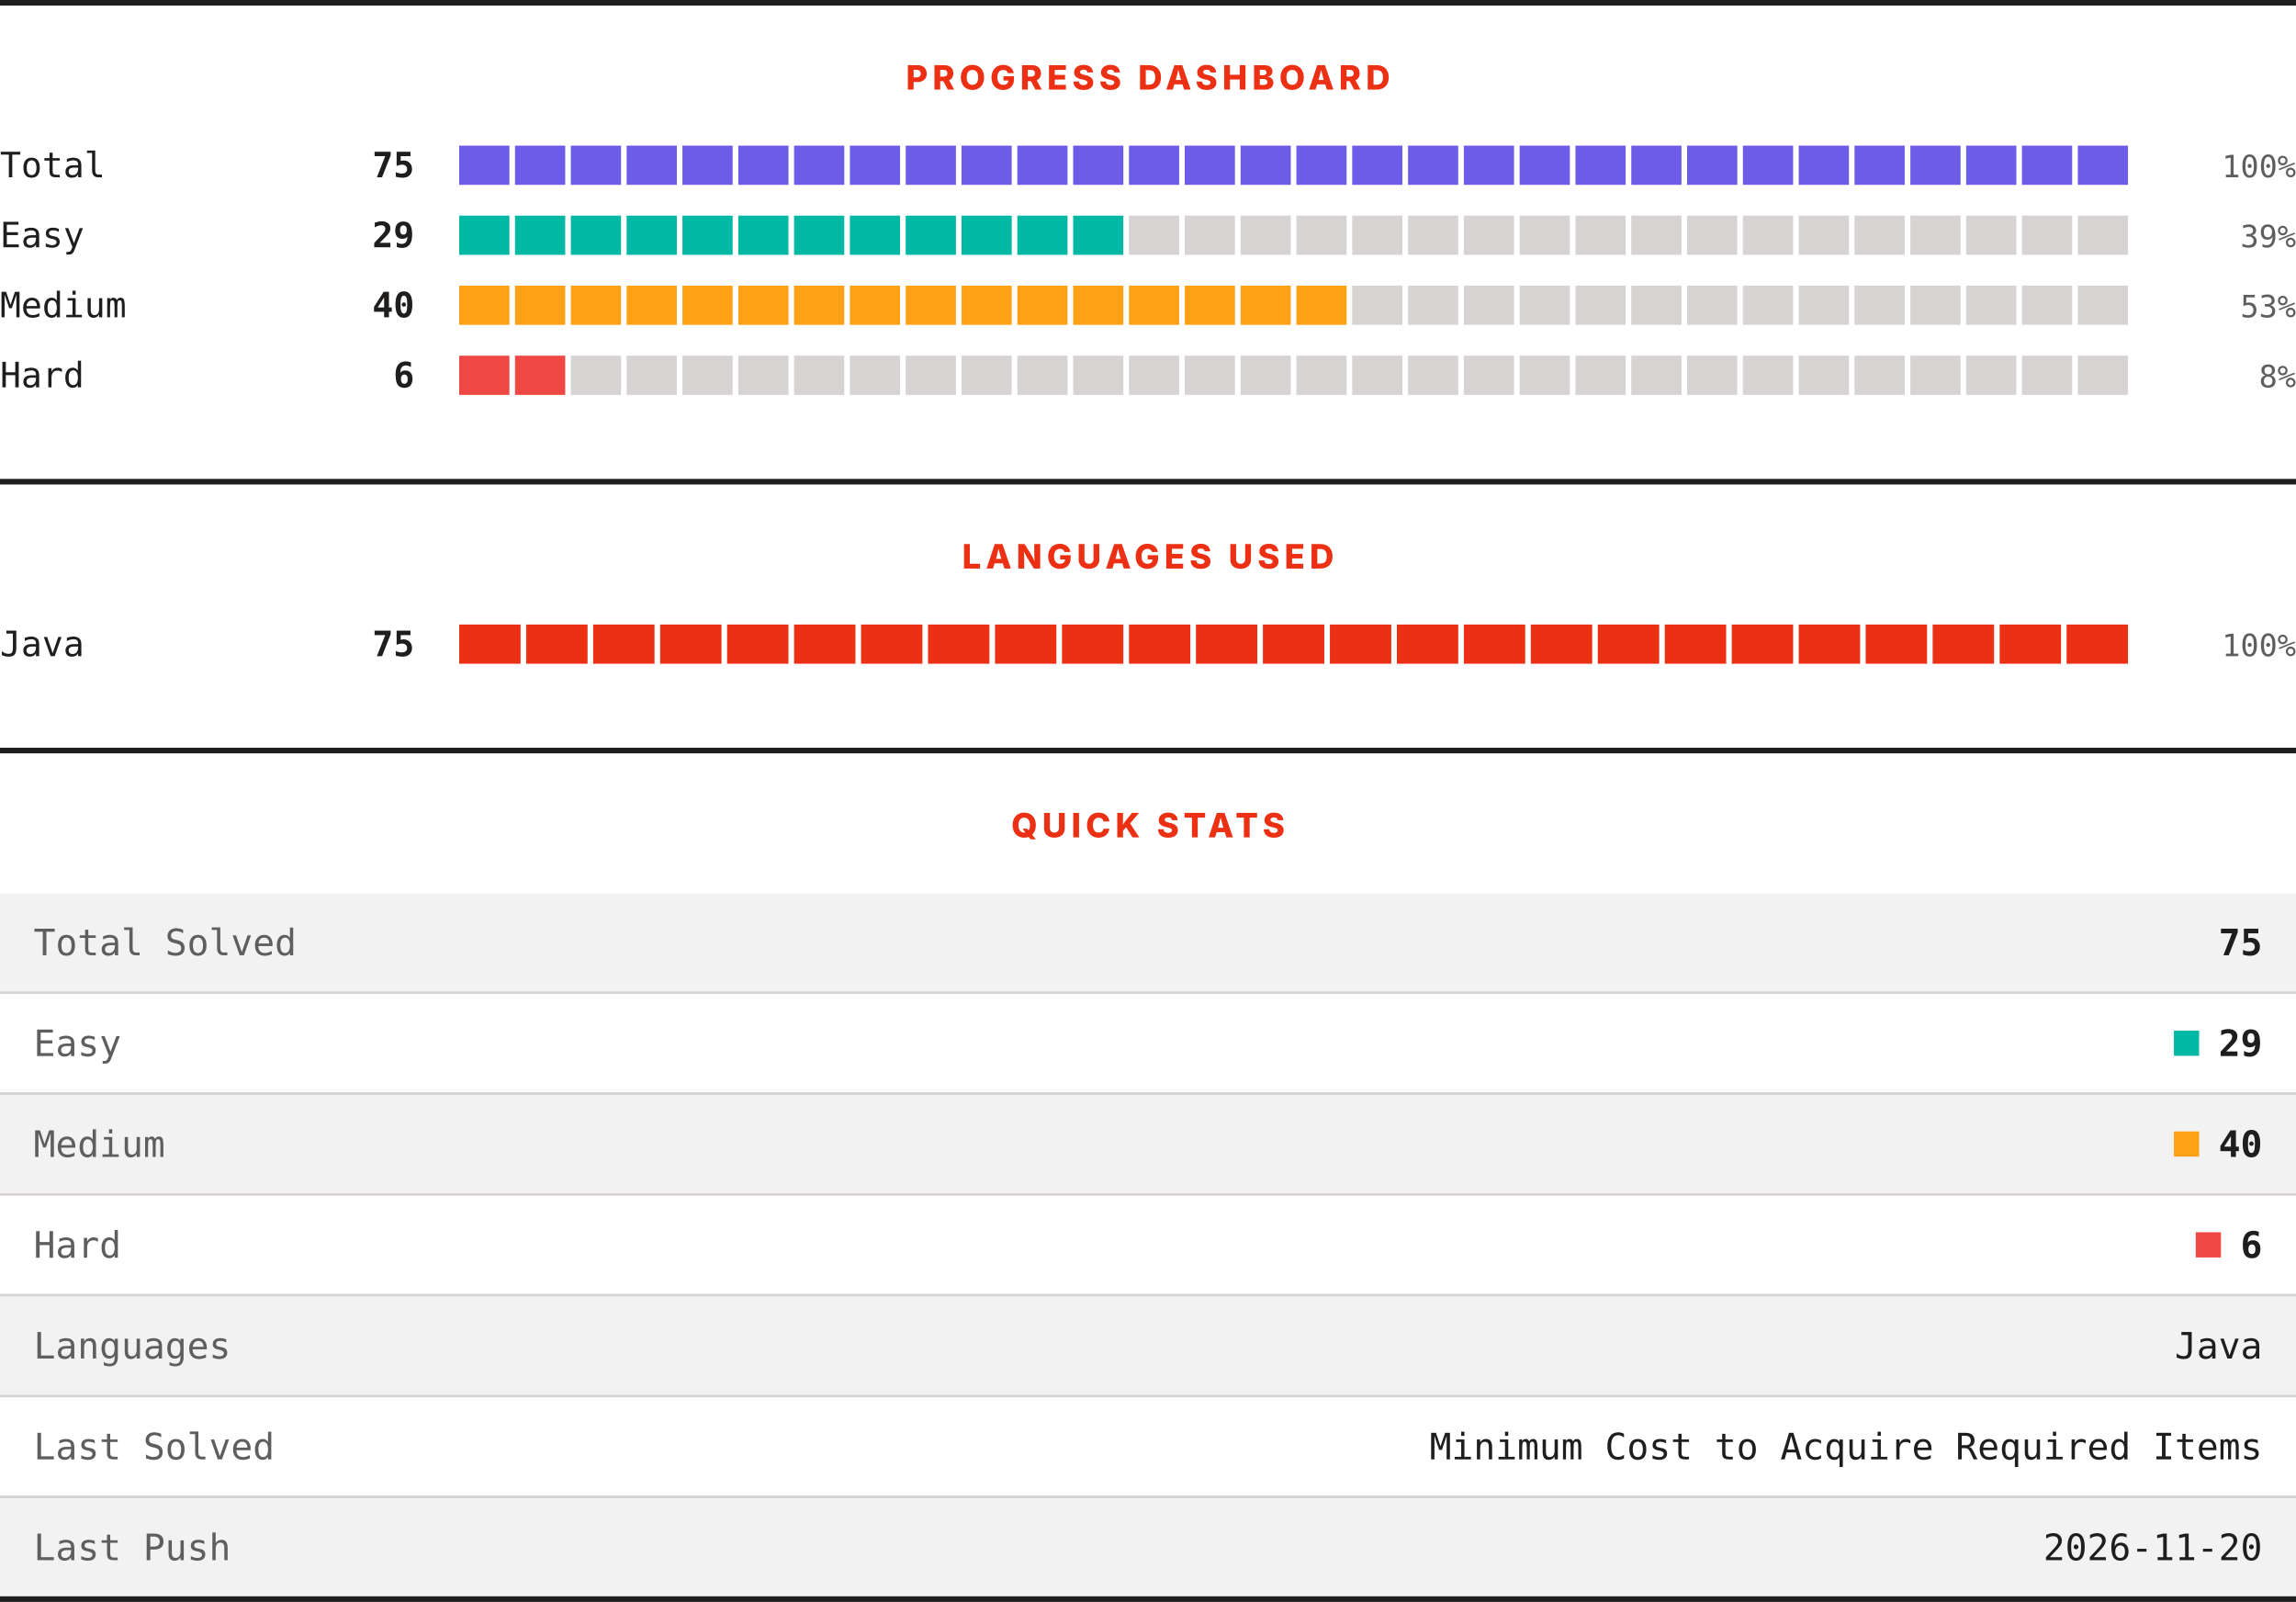
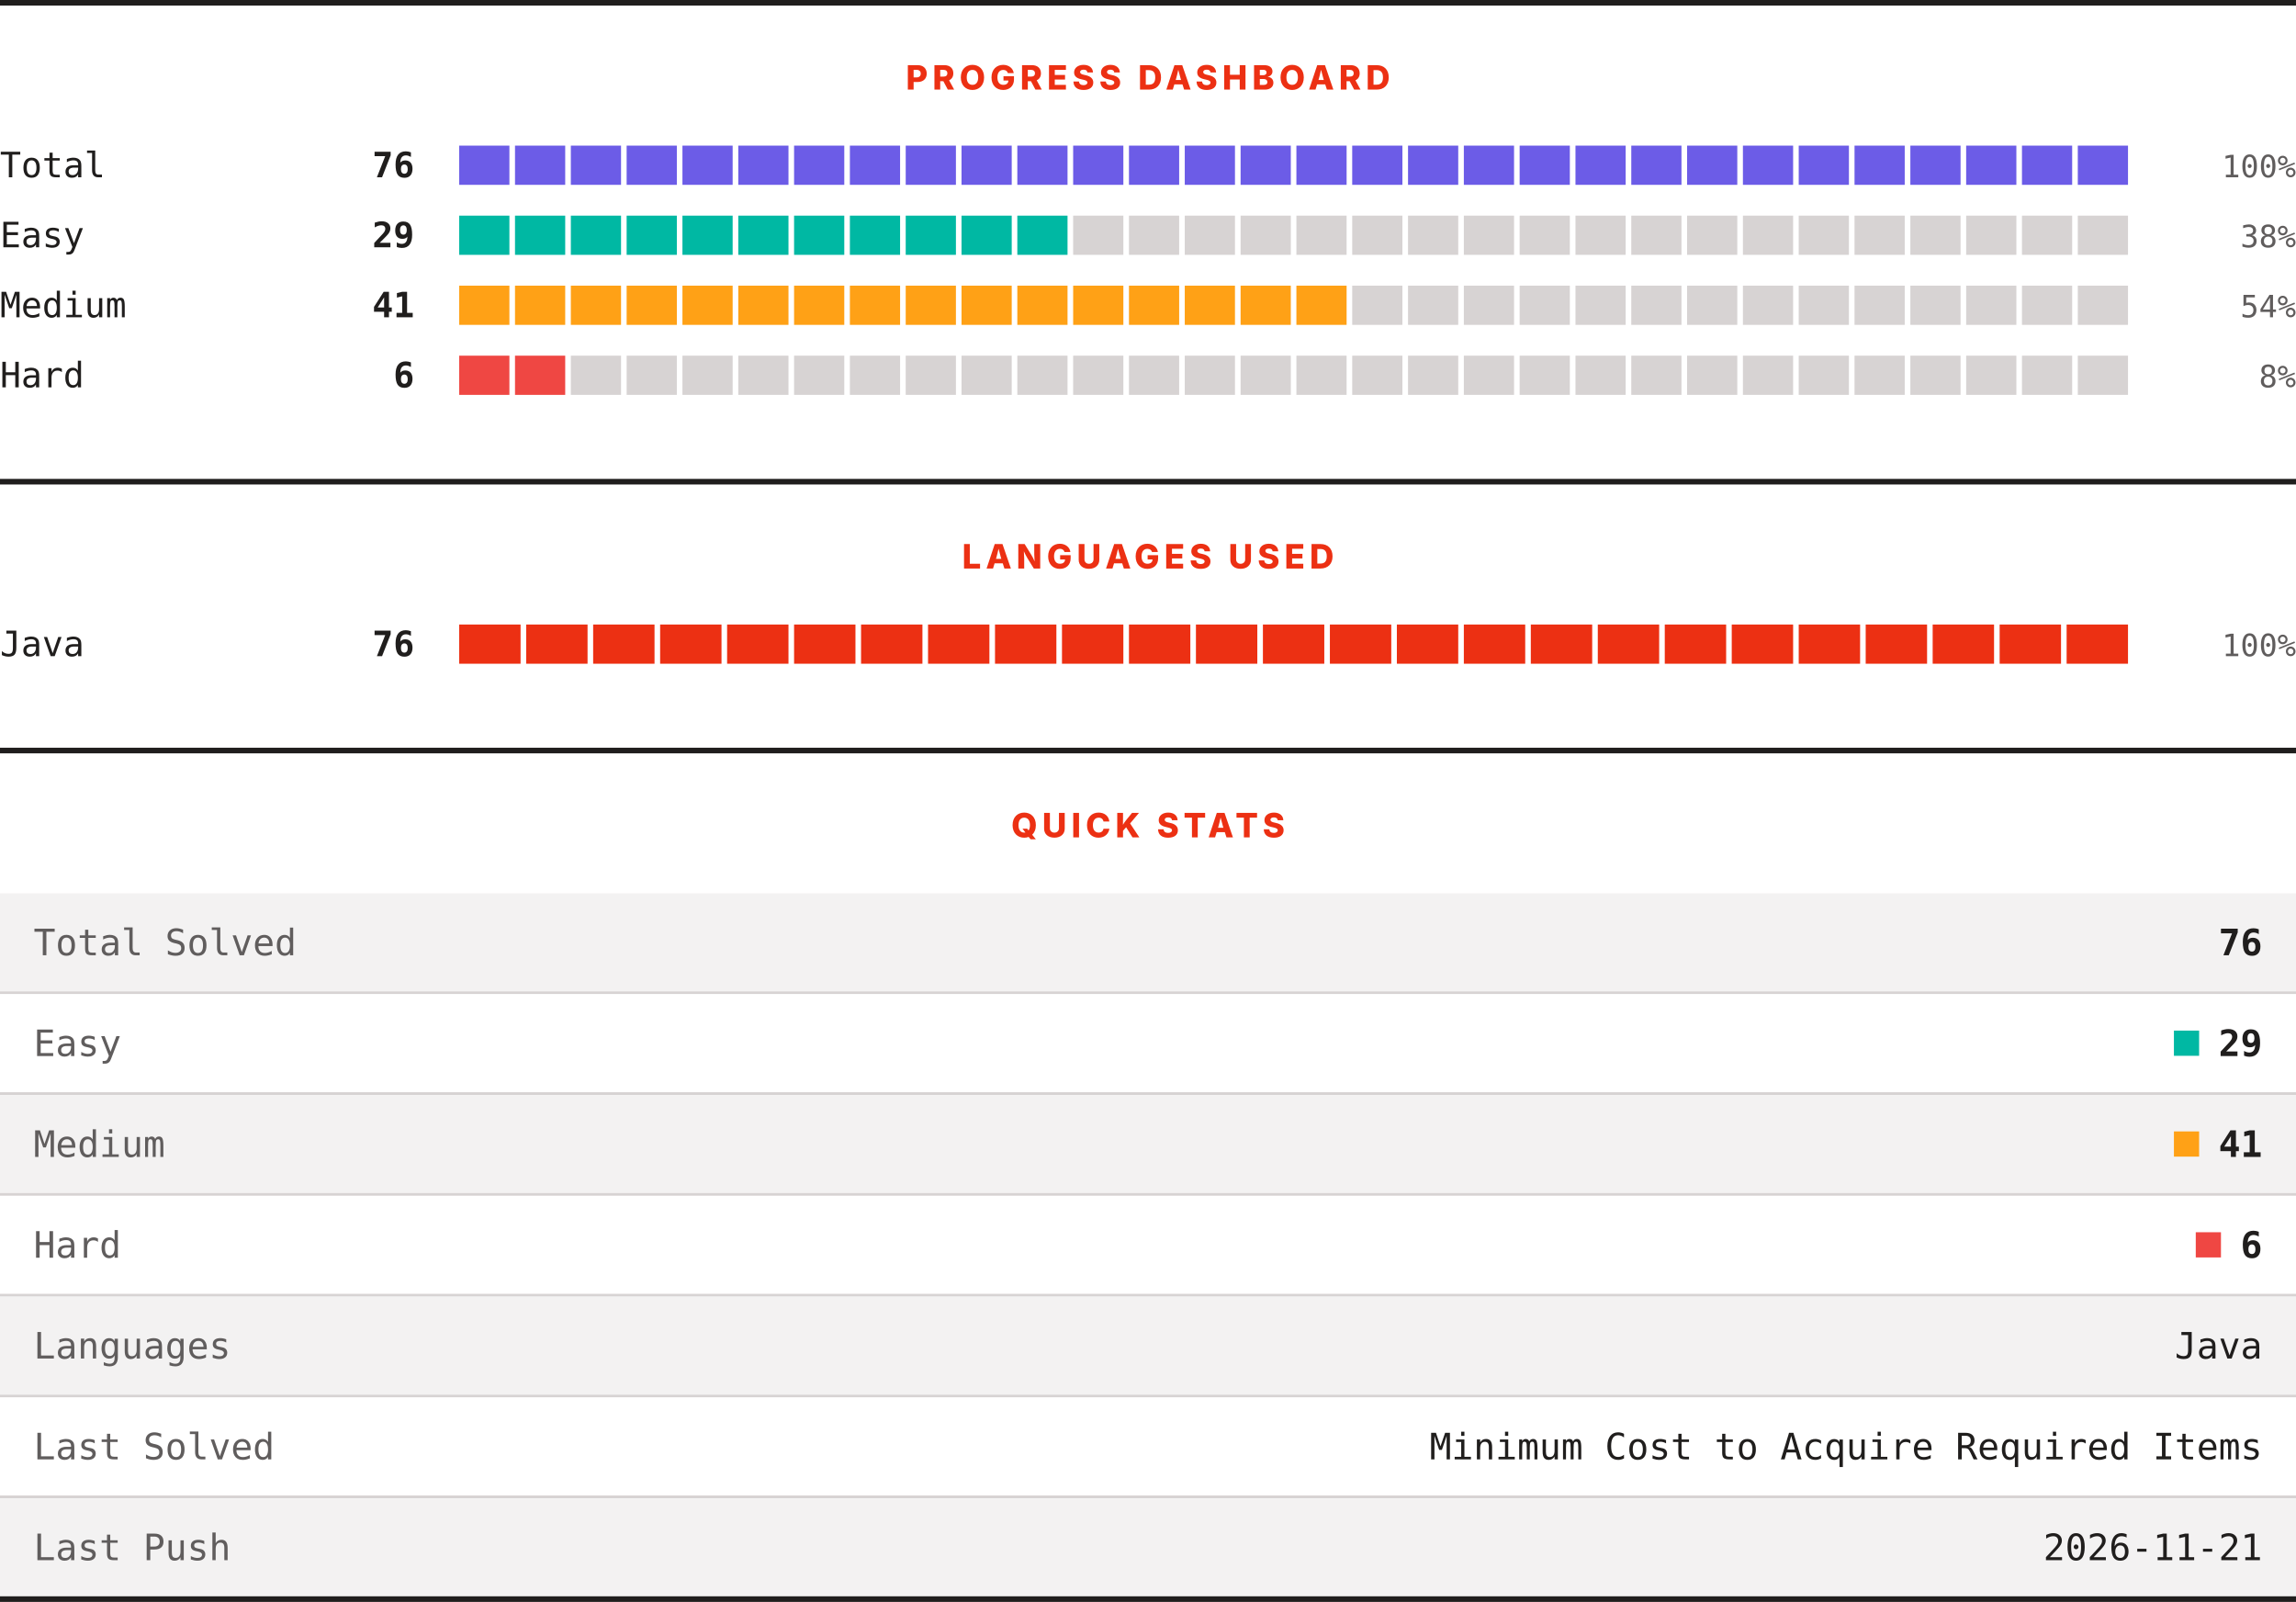
<svg xmlns="http://www.w3.org/2000/svg" width="820" height="572" viewBox="0 0 820 572" role="img" aria-label="LeetCode progress, languages and quick stats">
  <rect width="820" height="572" fill="#ffffff" />
  <rect x="0" y="0" width="820" height="2" fill="#201e1d" />
  <text x="410" y="32" text-anchor="middle" font-family="Archivo, system-ui, -apple-system, Segoe UI, sans-serif" font-size="12" font-weight="800" letter-spacing="1.68" fill="#ec3013">PROGRESS DASHBOARD</text>
  <text x="0" y="63.3" font-family="ui-monospace, SFMono-Regular, Menlo, Consolas, monospace" font-size="12.5" fill="#201e1d">Total</text>
-   <text x="148" y="63.3" text-anchor="end" font-family="ui-monospace, SFMono-Regular, Menlo, Consolas, monospace" font-size="12.5" font-weight="700" fill="#201e1d">75</text>
+   <text x="148" y="63.3" text-anchor="end" font-family="ui-monospace, SFMono-Regular, Menlo, Consolas, monospace" font-size="12.5" font-weight="700" fill="#201e1d">76</text>
  <rect x="164.00" y="52" width="17.93" height="14" fill="#6c5ce7" />
  <rect x="183.93" y="52" width="17.93" height="14" fill="#6c5ce7" />
  <rect x="203.87" y="52" width="17.93" height="14" fill="#6c5ce7" />
  <rect x="223.80" y="52" width="17.93" height="14" fill="#6c5ce7" />
  <rect x="243.73" y="52" width="17.93" height="14" fill="#6c5ce7" />
  <rect x="263.67" y="52" width="17.93" height="14" fill="#6c5ce7" />
  <rect x="283.60" y="52" width="17.93" height="14" fill="#6c5ce7" />
  <rect x="303.53" y="52" width="17.93" height="14" fill="#6c5ce7" />
  <rect x="323.47" y="52" width="17.93" height="14" fill="#6c5ce7" />
  <rect x="343.40" y="52" width="17.93" height="14" fill="#6c5ce7" />
  <rect x="363.33" y="52" width="17.93" height="14" fill="#6c5ce7" />
  <rect x="383.27" y="52" width="17.93" height="14" fill="#6c5ce7" />
  <rect x="403.20" y="52" width="17.93" height="14" fill="#6c5ce7" />
  <rect x="423.13" y="52" width="17.93" height="14" fill="#6c5ce7" />
  <rect x="443.07" y="52" width="17.93" height="14" fill="#6c5ce7" />
  <rect x="463.00" y="52" width="17.93" height="14" fill="#6c5ce7" />
  <rect x="482.93" y="52" width="17.93" height="14" fill="#6c5ce7" />
  <rect x="502.87" y="52" width="17.93" height="14" fill="#6c5ce7" />
  <rect x="522.80" y="52" width="17.93" height="14" fill="#6c5ce7" />
  <rect x="542.73" y="52" width="17.93" height="14" fill="#6c5ce7" />
  <rect x="562.67" y="52" width="17.93" height="14" fill="#6c5ce7" />
  <rect x="582.60" y="52" width="17.93" height="14" fill="#6c5ce7" />
  <rect x="602.53" y="52" width="17.93" height="14" fill="#6c5ce7" />
  <rect x="622.47" y="52" width="17.93" height="14" fill="#6c5ce7" />
  <rect x="642.40" y="52" width="17.93" height="14" fill="#6c5ce7" />
  <rect x="662.33" y="52" width="17.93" height="14" fill="#6c5ce7" />
  <rect x="682.27" y="52" width="17.93" height="14" fill="#6c5ce7" />
  <rect x="702.20" y="52" width="17.93" height="14" fill="#6c5ce7" />
  <rect x="722.13" y="52" width="17.93" height="14" fill="#6c5ce7" />
  <rect x="742.07" y="52" width="17.93" height="14" fill="#6c5ce7" />
  <text x="820" y="63.3" text-anchor="end" font-family="ui-monospace, SFMono-Regular, Menlo, Consolas, monospace" font-size="11" fill="#605d5d">100%</text>
  <text x="0" y="88.3" font-family="ui-monospace, SFMono-Regular, Menlo, Consolas, monospace" font-size="12.5" fill="#201e1d">Easy</text>
  <text x="148" y="88.3" text-anchor="end" font-family="ui-monospace, SFMono-Regular, Menlo, Consolas, monospace" font-size="12.5" font-weight="700" fill="#201e1d">29</text>
  <rect x="164.00" y="77" width="17.93" height="14" fill="#00b8a3" />
  <rect x="183.93" y="77" width="17.93" height="14" fill="#00b8a3" />
  <rect x="203.87" y="77" width="17.93" height="14" fill="#00b8a3" />
  <rect x="223.80" y="77" width="17.93" height="14" fill="#00b8a3" />
  <rect x="243.73" y="77" width="17.93" height="14" fill="#00b8a3" />
  <rect x="263.67" y="77" width="17.93" height="14" fill="#00b8a3" />
  <rect x="283.60" y="77" width="17.93" height="14" fill="#00b8a3" />
  <rect x="303.53" y="77" width="17.93" height="14" fill="#00b8a3" />
  <rect x="323.47" y="77" width="17.93" height="14" fill="#00b8a3" />
  <rect x="343.40" y="77" width="17.93" height="14" fill="#00b8a3" />
  <rect x="363.33" y="77" width="17.93" height="14" fill="#00b8a3" />
-   <rect x="383.27" y="77" width="17.93" height="14" fill="#00b8a3" />
+   <rect x="383.27" y="77" width="17.93" height="14" fill="#d7d3d3" />
  <rect x="403.20" y="77" width="17.93" height="14" fill="#d7d3d3" />
  <rect x="423.13" y="77" width="17.93" height="14" fill="#d7d3d3" />
  <rect x="443.07" y="77" width="17.93" height="14" fill="#d7d3d3" />
  <rect x="463.00" y="77" width="17.93" height="14" fill="#d7d3d3" />
  <rect x="482.93" y="77" width="17.93" height="14" fill="#d7d3d3" />
  <rect x="502.87" y="77" width="17.93" height="14" fill="#d7d3d3" />
  <rect x="522.80" y="77" width="17.93" height="14" fill="#d7d3d3" />
  <rect x="542.73" y="77" width="17.93" height="14" fill="#d7d3d3" />
  <rect x="562.67" y="77" width="17.93" height="14" fill="#d7d3d3" />
  <rect x="582.60" y="77" width="17.93" height="14" fill="#d7d3d3" />
  <rect x="602.53" y="77" width="17.93" height="14" fill="#d7d3d3" />
  <rect x="622.47" y="77" width="17.93" height="14" fill="#d7d3d3" />
  <rect x="642.40" y="77" width="17.93" height="14" fill="#d7d3d3" />
  <rect x="662.33" y="77" width="17.93" height="14" fill="#d7d3d3" />
  <rect x="682.27" y="77" width="17.93" height="14" fill="#d7d3d3" />
  <rect x="702.20" y="77" width="17.93" height="14" fill="#d7d3d3" />
  <rect x="722.13" y="77" width="17.93" height="14" fill="#d7d3d3" />
  <rect x="742.07" y="77" width="17.93" height="14" fill="#d7d3d3" />
-   <text x="820" y="88.3" text-anchor="end" font-family="ui-monospace, SFMono-Regular, Menlo, Consolas, monospace" font-size="11" fill="#605d5d">39%</text>
+   <text x="820" y="88.3" text-anchor="end" font-family="ui-monospace, SFMono-Regular, Menlo, Consolas, monospace" font-size="11" fill="#605d5d">38%</text>
  <text x="0" y="113.3" font-family="ui-monospace, SFMono-Regular, Menlo, Consolas, monospace" font-size="12.5" fill="#201e1d">Medium</text>
-   <text x="148" y="113.3" text-anchor="end" font-family="ui-monospace, SFMono-Regular, Menlo, Consolas, monospace" font-size="12.5" font-weight="700" fill="#201e1d">40</text>
+   <text x="148" y="113.3" text-anchor="end" font-family="ui-monospace, SFMono-Regular, Menlo, Consolas, monospace" font-size="12.5" font-weight="700" fill="#201e1d">41</text>
  <rect x="164.00" y="102" width="17.93" height="14" fill="#ffa116" />
  <rect x="183.93" y="102" width="17.93" height="14" fill="#ffa116" />
  <rect x="203.87" y="102" width="17.93" height="14" fill="#ffa116" />
  <rect x="223.80" y="102" width="17.93" height="14" fill="#ffa116" />
  <rect x="243.73" y="102" width="17.93" height="14" fill="#ffa116" />
  <rect x="263.67" y="102" width="17.93" height="14" fill="#ffa116" />
  <rect x="283.60" y="102" width="17.93" height="14" fill="#ffa116" />
  <rect x="303.53" y="102" width="17.93" height="14" fill="#ffa116" />
  <rect x="323.47" y="102" width="17.93" height="14" fill="#ffa116" />
  <rect x="343.40" y="102" width="17.93" height="14" fill="#ffa116" />
  <rect x="363.33" y="102" width="17.93" height="14" fill="#ffa116" />
  <rect x="383.27" y="102" width="17.93" height="14" fill="#ffa116" />
  <rect x="403.20" y="102" width="17.93" height="14" fill="#ffa116" />
  <rect x="423.13" y="102" width="17.93" height="14" fill="#ffa116" />
  <rect x="443.07" y="102" width="17.93" height="14" fill="#ffa116" />
  <rect x="463.00" y="102" width="17.93" height="14" fill="#ffa116" />
  <rect x="482.93" y="102" width="17.93" height="14" fill="#d7d3d3" />
  <rect x="502.87" y="102" width="17.93" height="14" fill="#d7d3d3" />
  <rect x="522.80" y="102" width="17.93" height="14" fill="#d7d3d3" />
  <rect x="542.73" y="102" width="17.93" height="14" fill="#d7d3d3" />
  <rect x="562.67" y="102" width="17.93" height="14" fill="#d7d3d3" />
  <rect x="582.60" y="102" width="17.93" height="14" fill="#d7d3d3" />
  <rect x="602.53" y="102" width="17.93" height="14" fill="#d7d3d3" />
  <rect x="622.47" y="102" width="17.93" height="14" fill="#d7d3d3" />
  <rect x="642.40" y="102" width="17.93" height="14" fill="#d7d3d3" />
  <rect x="662.33" y="102" width="17.93" height="14" fill="#d7d3d3" />
  <rect x="682.27" y="102" width="17.93" height="14" fill="#d7d3d3" />
  <rect x="702.20" y="102" width="17.93" height="14" fill="#d7d3d3" />
  <rect x="722.13" y="102" width="17.93" height="14" fill="#d7d3d3" />
  <rect x="742.07" y="102" width="17.93" height="14" fill="#d7d3d3" />
-   <text x="820" y="113.3" text-anchor="end" font-family="ui-monospace, SFMono-Regular, Menlo, Consolas, monospace" font-size="11" fill="#605d5d">53%</text>
+   <text x="820" y="113.3" text-anchor="end" font-family="ui-monospace, SFMono-Regular, Menlo, Consolas, monospace" font-size="11" fill="#605d5d">54%</text>
  <text x="0" y="138.3" font-family="ui-monospace, SFMono-Regular, Menlo, Consolas, monospace" font-size="12.5" fill="#201e1d">Hard</text>
  <text x="148" y="138.3" text-anchor="end" font-family="ui-monospace, SFMono-Regular, Menlo, Consolas, monospace" font-size="12.5" font-weight="700" fill="#201e1d">6</text>
  <rect x="164.00" y="127" width="17.93" height="14" fill="#ef4743" />
  <rect x="183.93" y="127" width="17.93" height="14" fill="#ef4743" />
  <rect x="203.87" y="127" width="17.93" height="14" fill="#d7d3d3" />
  <rect x="223.80" y="127" width="17.93" height="14" fill="#d7d3d3" />
  <rect x="243.73" y="127" width="17.93" height="14" fill="#d7d3d3" />
  <rect x="263.67" y="127" width="17.93" height="14" fill="#d7d3d3" />
  <rect x="283.60" y="127" width="17.93" height="14" fill="#d7d3d3" />
  <rect x="303.53" y="127" width="17.93" height="14" fill="#d7d3d3" />
  <rect x="323.47" y="127" width="17.93" height="14" fill="#d7d3d3" />
  <rect x="343.40" y="127" width="17.93" height="14" fill="#d7d3d3" />
  <rect x="363.33" y="127" width="17.93" height="14" fill="#d7d3d3" />
  <rect x="383.27" y="127" width="17.93" height="14" fill="#d7d3d3" />
  <rect x="403.20" y="127" width="17.93" height="14" fill="#d7d3d3" />
  <rect x="423.13" y="127" width="17.93" height="14" fill="#d7d3d3" />
  <rect x="443.07" y="127" width="17.93" height="14" fill="#d7d3d3" />
  <rect x="463.00" y="127" width="17.93" height="14" fill="#d7d3d3" />
  <rect x="482.93" y="127" width="17.93" height="14" fill="#d7d3d3" />
  <rect x="502.87" y="127" width="17.93" height="14" fill="#d7d3d3" />
  <rect x="522.80" y="127" width="17.93" height="14" fill="#d7d3d3" />
  <rect x="542.73" y="127" width="17.93" height="14" fill="#d7d3d3" />
  <rect x="562.67" y="127" width="17.93" height="14" fill="#d7d3d3" />
  <rect x="582.60" y="127" width="17.93" height="14" fill="#d7d3d3" />
  <rect x="602.53" y="127" width="17.93" height="14" fill="#d7d3d3" />
  <rect x="622.47" y="127" width="17.93" height="14" fill="#d7d3d3" />
  <rect x="642.40" y="127" width="17.93" height="14" fill="#d7d3d3" />
  <rect x="662.33" y="127" width="17.93" height="14" fill="#d7d3d3" />
  <rect x="682.27" y="127" width="17.93" height="14" fill="#d7d3d3" />
  <rect x="702.20" y="127" width="17.93" height="14" fill="#d7d3d3" />
  <rect x="722.13" y="127" width="17.93" height="14" fill="#d7d3d3" />
  <rect x="742.07" y="127" width="17.93" height="14" fill="#d7d3d3" />
  <text x="820" y="138.3" text-anchor="end" font-family="ui-monospace, SFMono-Regular, Menlo, Consolas, monospace" font-size="11" fill="#605d5d">8%</text>
  <rect x="0" y="171" width="820" height="2" fill="#201e1d" />
  <text x="410" y="203" text-anchor="middle" font-family="Archivo, system-ui, -apple-system, Segoe UI, sans-serif" font-size="12" font-weight="800" letter-spacing="1.68" fill="#ec3013">LANGUAGES USED</text>
  <text x="0" y="234.3" font-family="ui-monospace, SFMono-Regular, Menlo, Consolas, monospace" font-size="12.5" fill="#201e1d">Java</text>
-   <text x="148" y="234.3" text-anchor="end" font-family="ui-monospace, SFMono-Regular, Menlo, Consolas, monospace" font-size="12.5" font-weight="700" fill="#201e1d">75</text>
+   <text x="148" y="234.3" text-anchor="end" font-family="ui-monospace, SFMono-Regular, Menlo, Consolas, monospace" font-size="12.5" font-weight="700" fill="#201e1d">76</text>
  <rect x="164.00" y="223" width="21.92" height="14" fill="#ec3013" />
  <rect x="187.92" y="223" width="21.92" height="14" fill="#ec3013" />
  <rect x="211.84" y="223" width="21.92" height="14" fill="#ec3013" />
  <rect x="235.76" y="223" width="21.92" height="14" fill="#ec3013" />
  <rect x="259.68" y="223" width="21.92" height="14" fill="#ec3013" />
  <rect x="283.60" y="223" width="21.92" height="14" fill="#ec3013" />
  <rect x="307.52" y="223" width="21.92" height="14" fill="#ec3013" />
  <rect x="331.44" y="223" width="21.92" height="14" fill="#ec3013" />
  <rect x="355.36" y="223" width="21.92" height="14" fill="#ec3013" />
  <rect x="379.28" y="223" width="21.92" height="14" fill="#ec3013" />
  <rect x="403.20" y="223" width="21.92" height="14" fill="#ec3013" />
  <rect x="427.12" y="223" width="21.92" height="14" fill="#ec3013" />
  <rect x="451.04" y="223" width="21.92" height="14" fill="#ec3013" />
  <rect x="474.96" y="223" width="21.92" height="14" fill="#ec3013" />
  <rect x="498.88" y="223" width="21.92" height="14" fill="#ec3013" />
  <rect x="522.80" y="223" width="21.92" height="14" fill="#ec3013" />
  <rect x="546.72" y="223" width="21.92" height="14" fill="#ec3013" />
  <rect x="570.64" y="223" width="21.92" height="14" fill="#ec3013" />
  <rect x="594.56" y="223" width="21.92" height="14" fill="#ec3013" />
  <rect x="618.48" y="223" width="21.92" height="14" fill="#ec3013" />
  <rect x="642.40" y="223" width="21.92" height="14" fill="#ec3013" />
  <rect x="666.32" y="223" width="21.92" height="14" fill="#ec3013" />
  <rect x="690.24" y="223" width="21.92" height="14" fill="#ec3013" />
  <rect x="714.16" y="223" width="21.92" height="14" fill="#ec3013" />
  <rect x="738.08" y="223" width="21.92" height="14" fill="#ec3013" />
  <text x="820" y="234.3" text-anchor="end" font-family="ui-monospace, SFMono-Regular, Menlo, Consolas, monospace" font-size="11" fill="#605d5d">100%</text>
  <rect x="0" y="267" width="820" height="2" fill="#201e1d" />
  <text x="410" y="299" text-anchor="middle" font-family="Archivo, system-ui, -apple-system, Segoe UI, sans-serif" font-size="12" font-weight="800" letter-spacing="1.68" fill="#ec3013">QUICK STATS</text>
  <rect x="0" y="319" width="820" height="35" fill="#f3f2f2" />
  <text x="12" y="341.1" font-family="ui-monospace, SFMono-Regular, Menlo, Consolas, monospace" font-size="13" fill="#605d5d">Total Solved</text>
-   <text x="808" y="341.1" text-anchor="end" font-family="ui-monospace, SFMono-Regular, Menlo, Consolas, monospace" font-size="13" font-weight="700" fill="#201e1d">75</text>
+   <text x="808" y="341.1" text-anchor="end" font-family="ui-monospace, SFMono-Regular, Menlo, Consolas, monospace" font-size="13" font-weight="700" fill="#201e1d">76</text>
  <rect x="0" y="354" width="820" height="1" fill="#d7d3d3" />
  <rect x="0" y="355" width="820" height="35" fill="#ffffff" />
  <text x="12" y="377.1" font-family="ui-monospace, SFMono-Regular, Menlo, Consolas, monospace" font-size="13" fill="#605d5d">Easy</text>
  <rect x="776.4" y="368" width="9" height="9" fill="#00b8a3" />
  <text x="808" y="377.1" text-anchor="end" font-family="ui-monospace, SFMono-Regular, Menlo, Consolas, monospace" font-size="13" font-weight="700" fill="#201e1d">29</text>
  <rect x="0" y="390" width="820" height="1" fill="#d7d3d3" />
  <rect x="0" y="391" width="820" height="35" fill="#f3f2f2" />
  <text x="12" y="413.1" font-family="ui-monospace, SFMono-Regular, Menlo, Consolas, monospace" font-size="13" fill="#605d5d">Medium</text>
  <rect x="776.4" y="404" width="9" height="9" fill="#ffa116" />
-   <text x="808" y="413.1" text-anchor="end" font-family="ui-monospace, SFMono-Regular, Menlo, Consolas, monospace" font-size="13" font-weight="700" fill="#201e1d">40</text>
+   <text x="808" y="413.1" text-anchor="end" font-family="ui-monospace, SFMono-Regular, Menlo, Consolas, monospace" font-size="13" font-weight="700" fill="#201e1d">41</text>
  <rect x="0" y="426" width="820" height="1" fill="#d7d3d3" />
  <rect x="0" y="427" width="820" height="35" fill="#ffffff" />
  <text x="12" y="449.1" font-family="ui-monospace, SFMono-Regular, Menlo, Consolas, monospace" font-size="13" fill="#605d5d">Hard</text>
  <rect x="784.2" y="440" width="9" height="9" fill="#ef4743" />
  <text x="808" y="449.1" text-anchor="end" font-family="ui-monospace, SFMono-Regular, Menlo, Consolas, monospace" font-size="13" font-weight="700" fill="#201e1d">6</text>
  <rect x="0" y="462" width="820" height="1" fill="#d7d3d3" />
  <rect x="0" y="463" width="820" height="35" fill="#f3f2f2" />
  <text x="12" y="485.1" font-family="ui-monospace, SFMono-Regular, Menlo, Consolas, monospace" font-size="13" fill="#605d5d">Languages</text>
  <text x="808" y="485.1" text-anchor="end" font-family="ui-monospace, SFMono-Regular, Menlo, Consolas, monospace" font-size="13" fill="#201e1d">Java</text>
  <rect x="0" y="498" width="820" height="1" fill="#d7d3d3" />
  <rect x="0" y="499" width="820" height="35" fill="#ffffff" />
  <text x="12" y="521.1" font-family="ui-monospace, SFMono-Regular, Menlo, Consolas, monospace" font-size="13" fill="#605d5d">Last Solved</text>
  <text x="808" y="521.1" text-anchor="end" font-family="ui-monospace, SFMono-Regular, Menlo, Consolas, monospace" font-size="13" fill="#201e1d">Minimum Cost to Acquire Required Items</text>
  <rect x="0" y="534" width="820" height="1" fill="#d7d3d3" />
  <rect x="0" y="535" width="820" height="35" fill="#f3f2f2" />
  <text x="12" y="557.1" font-family="ui-monospace, SFMono-Regular, Menlo, Consolas, monospace" font-size="13" fill="#605d5d">Last Push</text>
-   <text x="808" y="557.1" text-anchor="end" font-family="ui-monospace, SFMono-Regular, Menlo, Consolas, monospace" font-size="13" fill="#201e1d">2026-11-20</text>
+   <text x="808" y="557.1" text-anchor="end" font-family="ui-monospace, SFMono-Regular, Menlo, Consolas, monospace" font-size="13" fill="#201e1d">2026-11-21</text>
  <rect x="0" y="570" width="820" height="2" fill="#201e1d" />
</svg>
